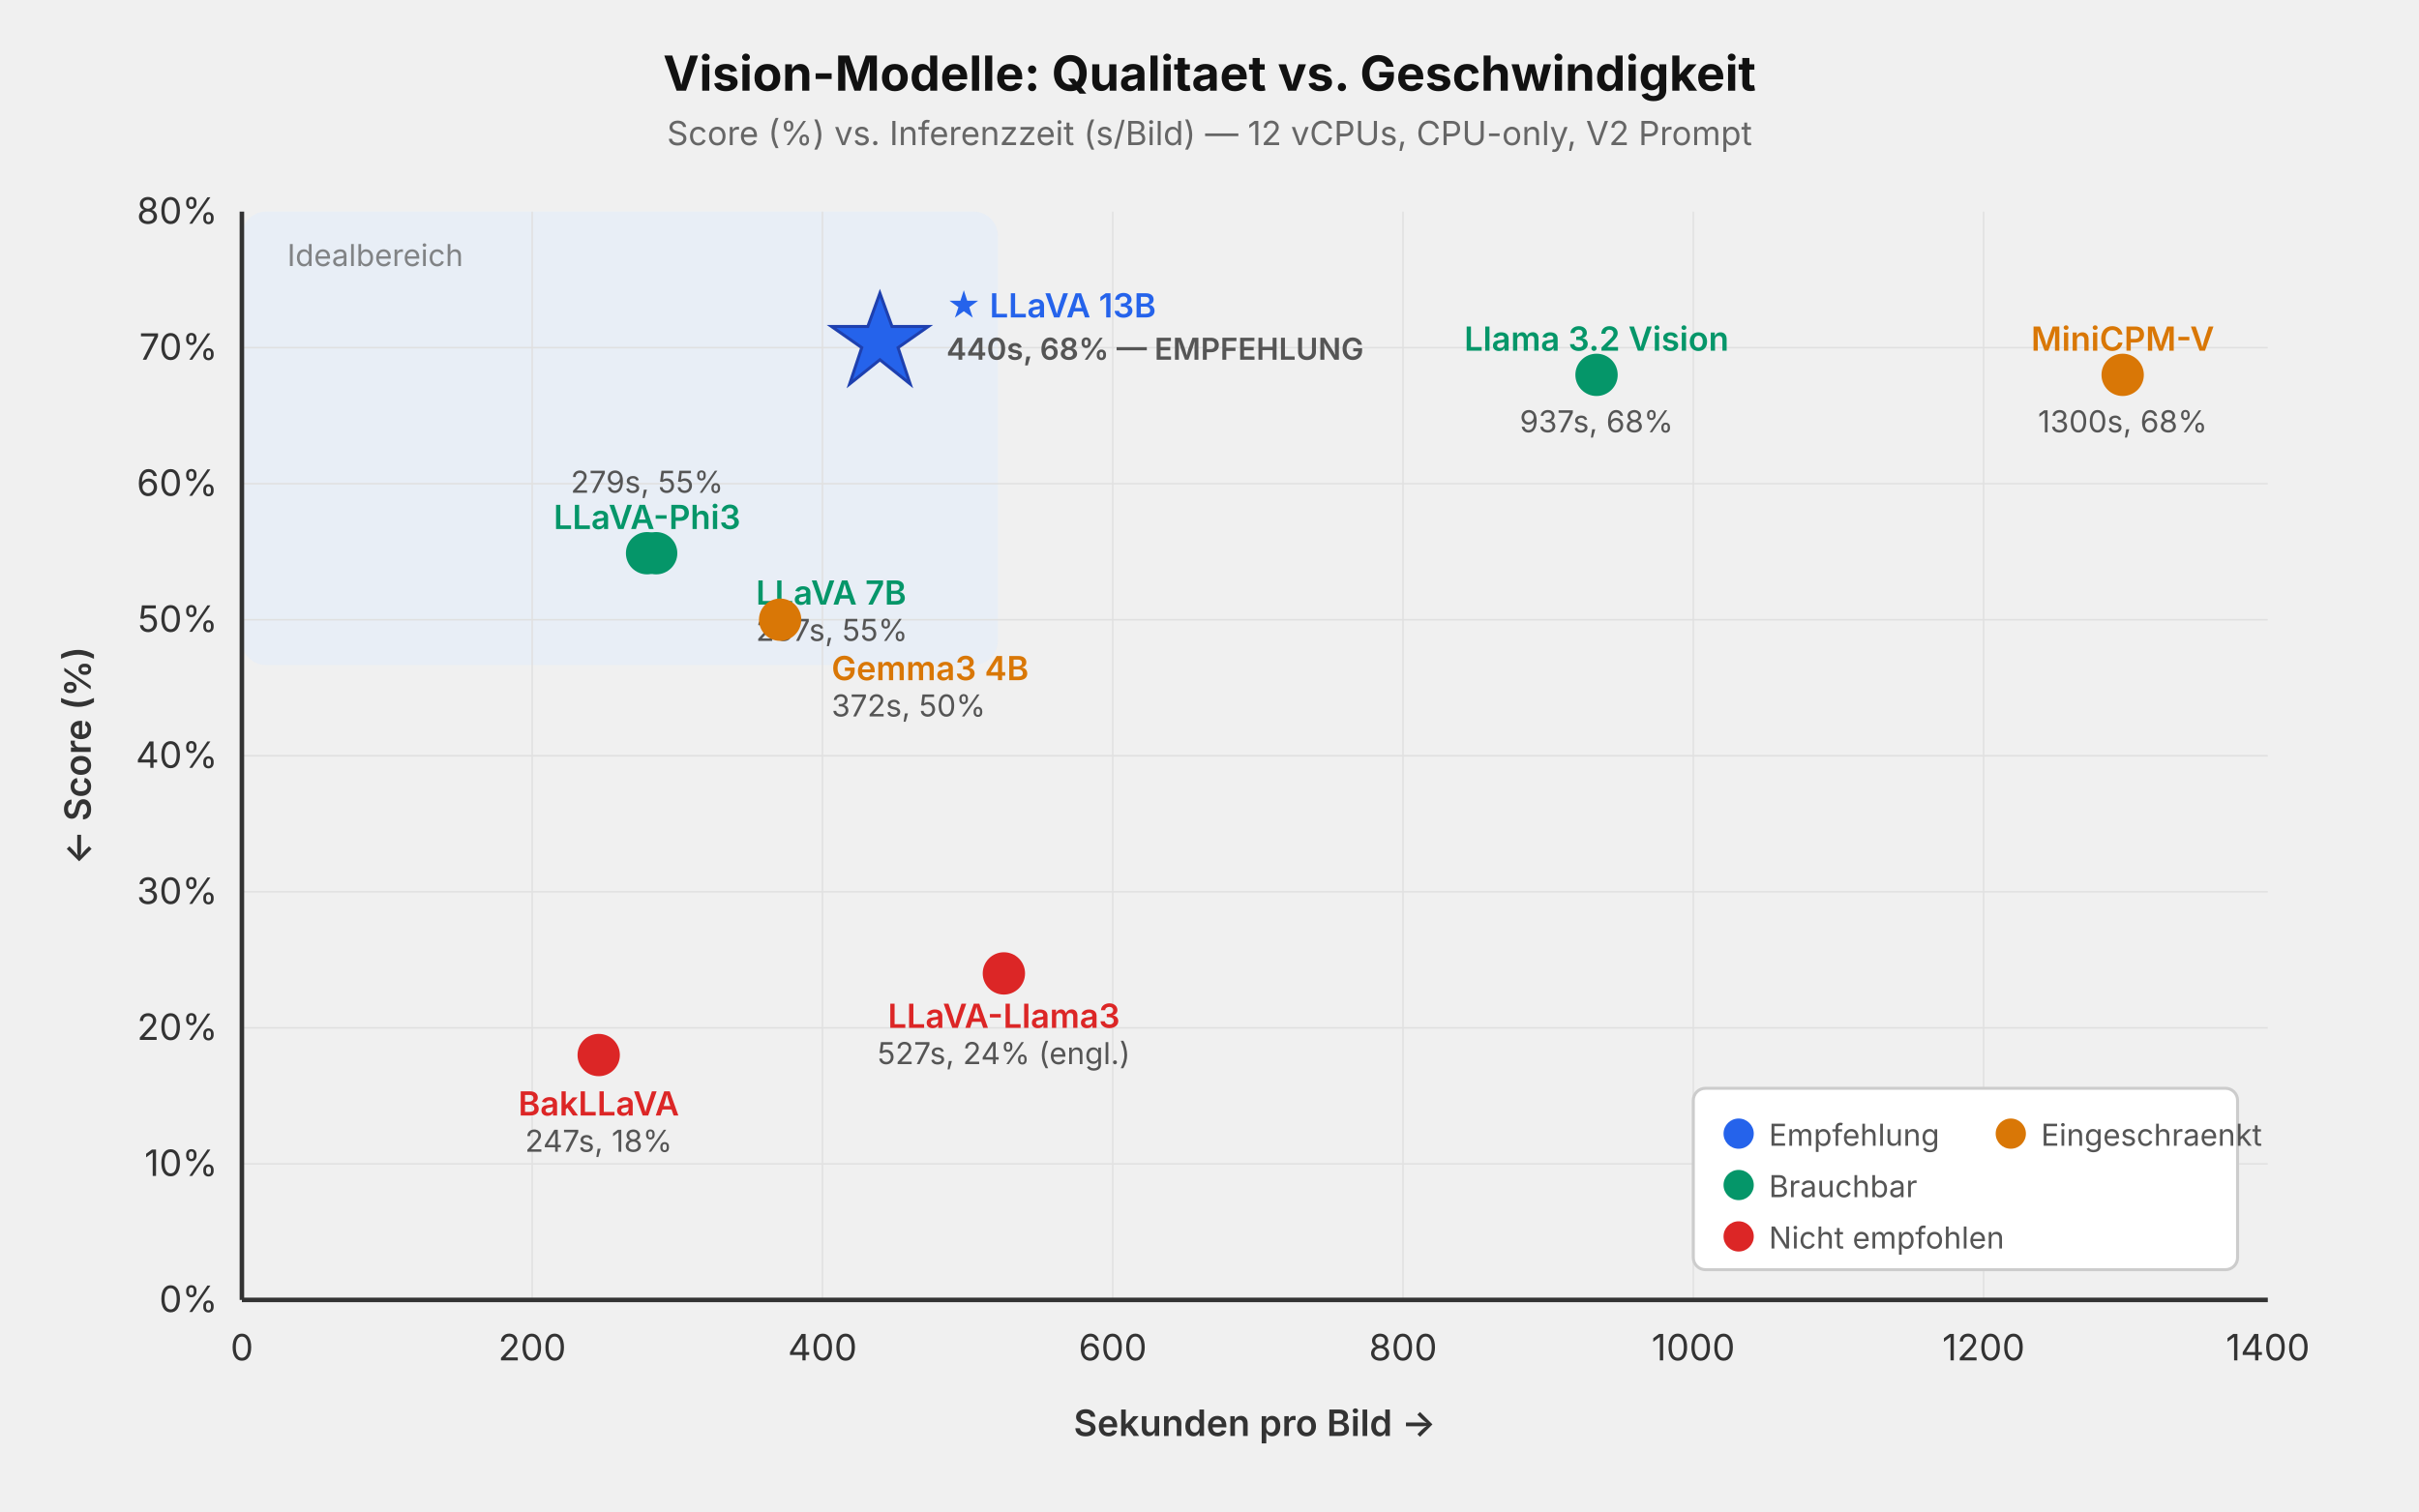
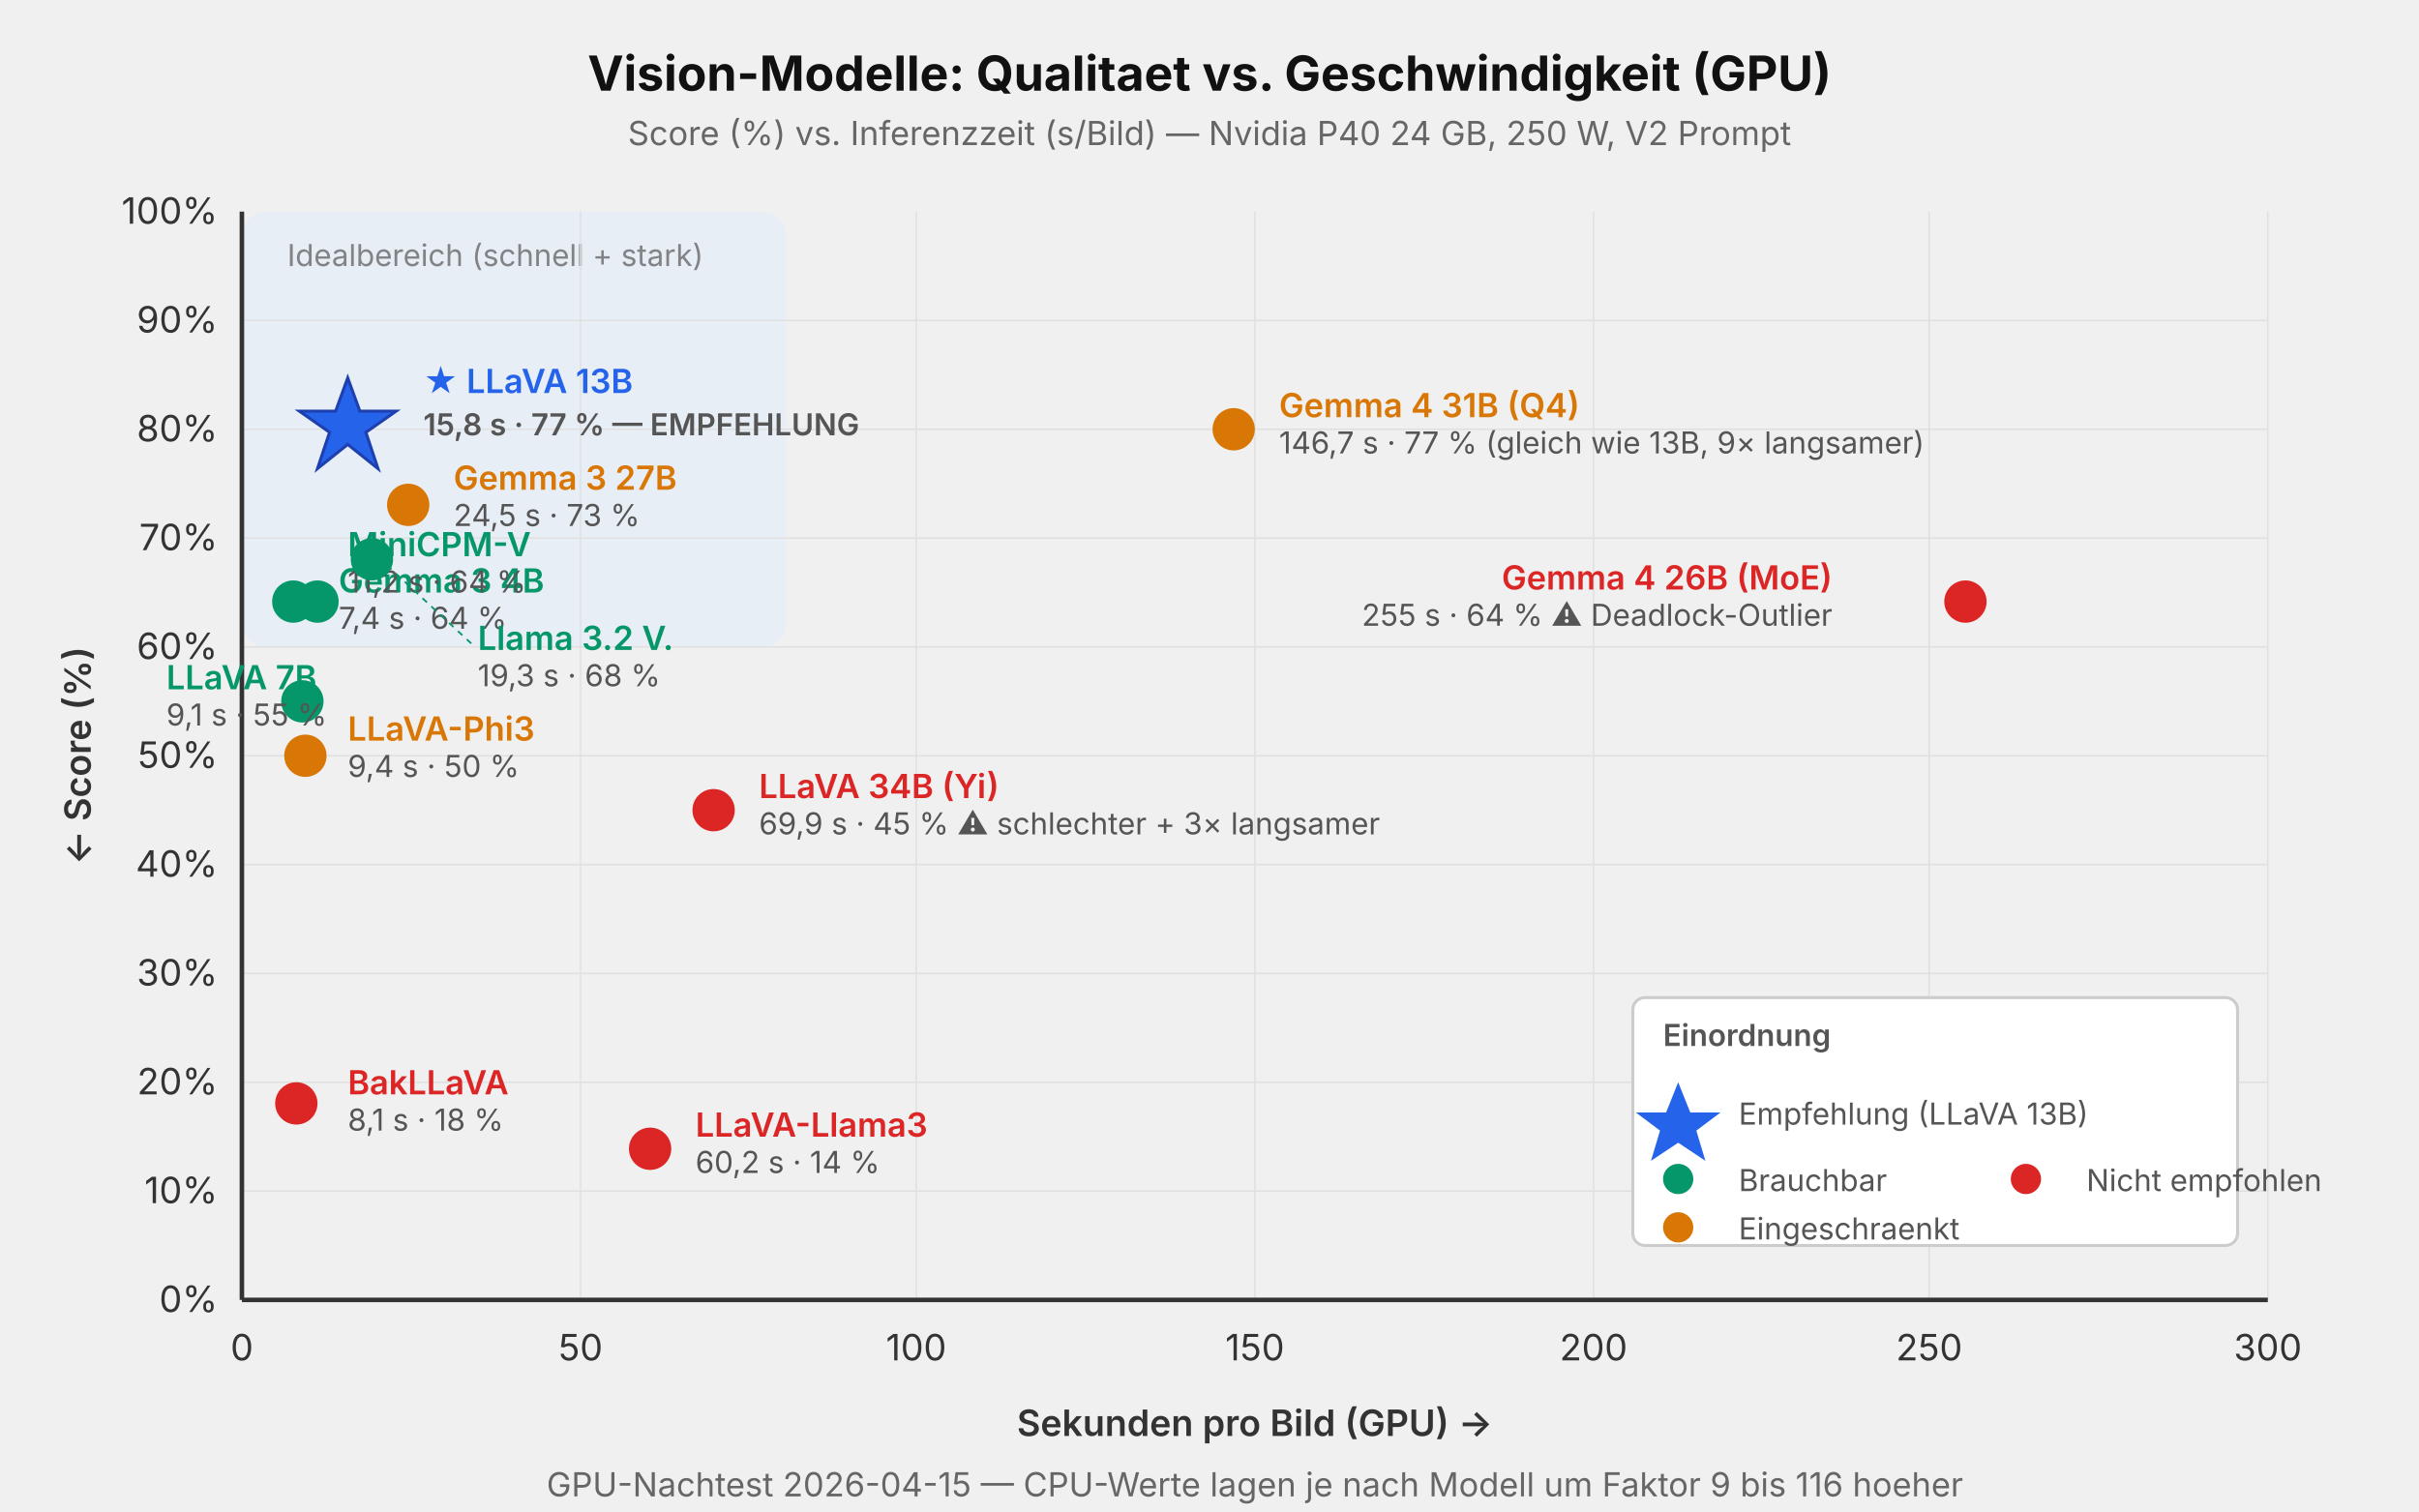
<svg xmlns="http://www.w3.org/2000/svg" viewBox="0 0 800 500" font-family="system-ui, -apple-system, sans-serif">
  <defs>
    <style>
      .axis { stroke: #333; stroke-width: 1.5; }
      .grid { stroke: #e0e0e0; stroke-width: 0.5; }
      .label { font-size: 12px; fill: #333; }
      .title { font-size: 16px; fill: #111; font-weight: bold; }
      .subtitle { font-size: 11px; fill: #666; }
      .dot-best { fill: #2563eb; }
      .dot-good { fill: #059669; }
      .dot-mid { fill: #d97706; }
      .dot-bad { fill: #dc2626; }
      .annotation { font-size: 10px; fill: #555; }
      .model-label { font-size: 11px; font-weight: 600; }
      .zone-best { fill: #dbeafe; opacity: 0.4; }
      .zone-ok { fill: #fef3c7; opacity: 0.3; }
    </style>
  </defs>
-   <text x="400" y="30" text-anchor="middle" class="title">Vision-Modelle: Qualitaet vs. Geschwindigkeit</text>
-   <text x="400" y="48" text-anchor="middle" class="subtitle">Score (%) vs. Inferenzzeit (s/Bild) — 12 vCPUs, CPU-only, V2 Prompt</text>
-   <rect x="80" y="70" width="250" height="150" class="zone-best" rx="8" />
-   <text x="95" y="88" class="annotation" fill="#1e40af" opacity="0.7">Idealbereich</text>
-   <line x1="80" y1="115" x2="750" y2="115" class="grid" />
-   <line x1="80" y1="160" x2="750" y2="160" class="grid" />
-   <line x1="80" y1="205" x2="750" y2="205" class="grid" />
+   <text x="400" y="30" text-anchor="middle" class="title">Vision-Modelle: Qualitaet vs. Geschwindigkeit (GPU)</text>
+   <text x="400" y="48" text-anchor="middle" class="subtitle">Score (%) vs. Inferenzzeit (s/Bild) — Nvidia P40 24 GB, 250 W, V2 Prompt</text>
+   <rect x="80" y="70" width="180" height="144" class="zone-best" rx="8" />
+   <text x="95" y="88" class="annotation" fill="#1e40af" opacity="0.7">Idealbereich (schnell + stark)</text>
+   <line x1="80" y1="106" x2="750" y2="106" class="grid" />
+   <line x1="80" y1="142" x2="750" y2="142" class="grid" />
+   <line x1="80" y1="178" x2="750" y2="178" class="grid" />
+   <line x1="80" y1="214" x2="750" y2="214" class="grid" />
  <line x1="80" y1="250" x2="750" y2="250" class="grid" />
-   <line x1="80" y1="295" x2="750" y2="295" class="grid" />
-   <line x1="80" y1="340" x2="750" y2="340" class="grid" />
-   <line x1="80" y1="385" x2="750" y2="385" class="grid" />
-   <line x1="176" y1="70" x2="176" y2="430" class="grid" />
-   <line x1="272" y1="70" x2="272" y2="430" class="grid" />
-   <line x1="368" y1="70" x2="368" y2="430" class="grid" />
-   <line x1="464" y1="70" x2="464" y2="430" class="grid" />
-   <line x1="560" y1="70" x2="560" y2="430" class="grid" />
-   <line x1="656" y1="70" x2="656" y2="430" class="grid" />
+   <line x1="80" y1="286" x2="750" y2="286" class="grid" />
+   <line x1="80" y1="322" x2="750" y2="322" class="grid" />
+   <line x1="80" y1="358" x2="750" y2="358" class="grid" />
+   <line x1="80" y1="394" x2="750" y2="394" class="grid" />
+   <line x1="192" y1="70" x2="192" y2="430" class="grid" />
+   <line x1="303" y1="70" x2="303" y2="430" class="grid" />
+   <line x1="415" y1="70" x2="415" y2="430" class="grid" />
+   <line x1="527" y1="70" x2="527" y2="430" class="grid" />
+   <line x1="638" y1="70" x2="638" y2="430" class="grid" />
+   <line x1="750" y1="70" x2="750" y2="430" class="grid" />
  <line x1="80" y1="430" x2="750" y2="430" class="axis" />
  <line x1="80" y1="70" x2="80" y2="430" class="axis" />
  <text x="80" y="450" text-anchor="middle" class="label">0</text>
-   <text x="176" y="450" text-anchor="middle" class="label">200</text>
-   <text x="272" y="450" text-anchor="middle" class="label">400</text>
-   <text x="368" y="450" text-anchor="middle" class="label">600</text>
-   <text x="464" y="450" text-anchor="middle" class="label">800</text>
-   <text x="560" y="450" text-anchor="middle" class="label">1000</text>
-   <text x="656" y="450" text-anchor="middle" class="label">1200</text>
-   <text x="750" y="450" text-anchor="middle" class="label">1400</text>
-   <text x="415" y="475" text-anchor="middle" class="label" font-weight="600">Sekunden pro Bild →</text>
+   <text x="192" y="450" text-anchor="middle" class="label">50</text>
+   <text x="303" y="450" text-anchor="middle" class="label">100</text>
+   <text x="415" y="450" text-anchor="middle" class="label">150</text>
+   <text x="527" y="450" text-anchor="middle" class="label">200</text>
+   <text x="638" y="450" text-anchor="middle" class="label">250</text>
+   <text x="750" y="450" text-anchor="middle" class="label">300</text>
+   <text x="415" y="475" text-anchor="middle" class="label" font-weight="600">Sekunden pro Bild (GPU) →</text>
  <text x="72" y="434" text-anchor="end" class="label">0%</text>
-   <text x="72" y="389" text-anchor="end" class="label">10%</text>
-   <text x="72" y="344" text-anchor="end" class="label">20%</text>
-   <text x="72" y="299" text-anchor="end" class="label">30%</text>
-   <text x="72" y="254" text-anchor="end" class="label">40%</text>
-   <text x="72" y="209" text-anchor="end" class="label">50%</text>
-   <text x="72" y="164" text-anchor="end" class="label">60%</text>
-   <text x="72" y="119" text-anchor="end" class="label">70%</text>
-   <text x="72" y="74" text-anchor="end" class="label">80%</text>
+   <text x="72" y="398" text-anchor="end" class="label">10%</text>
+   <text x="72" y="362" text-anchor="end" class="label">20%</text>
+   <text x="72" y="326" text-anchor="end" class="label">30%</text>
+   <text x="72" y="290" text-anchor="end" class="label">40%</text>
+   <text x="72" y="254" text-anchor="end" class="label">50%</text>
+   <text x="72" y="218" text-anchor="end" class="label">60%</text>
+   <text x="72" y="182" text-anchor="end" class="label">70%</text>
+   <text x="72" y="146" text-anchor="end" class="label">80%</text>
+   <text x="72" y="110" text-anchor="end" class="label">90%</text>
+   <text x="72" y="74" text-anchor="end" class="label">100%</text>
  <text x="30" y="250" text-anchor="middle" class="label" font-weight="600" transform="rotate(-90 30 250)">← Score (%)</text>
-   <circle cx="198" cy="349" r="7" class="dot-bad" />
-   <text x="198" y="369" text-anchor="middle" class="model-label" fill="#dc2626">BakLLaVA</text>
-   <text x="198" y="381" text-anchor="middle" class="annotation">247s, 18%</text>
-   <circle cx="214" cy="183" r="7" class="dot-good" />
-   <text x="214" y="175" text-anchor="middle" class="model-label" fill="#059669">LLaVA-Phi3</text>
-   <text x="214" y="163" text-anchor="middle" class="annotation">279s, 55%</text>
-   <circle cx="217" cy="183" r="7" class="dot-good" />
-   <text x="250" y="200" text-anchor="start" class="model-label" fill="#059669">LLaVA 7B</text>
-   <text x="250" y="212" text-anchor="start" class="annotation">287s, 55%</text>
-   <circle cx="258" cy="205" r="7" class="dot-mid" />
-   <text x="275" y="225" text-anchor="start" class="model-label" fill="#d97706">Gemma3 4B</text>
-   <text x="275" y="237" text-anchor="start" class="annotation">372s, 50%</text>
-   <polygon points="291,97 295,108 307,108 297,115 301,127 291,119 281,127 285,115 275,108 287,108" fill="#2563eb" stroke="#1e40af" stroke-width="1" />
-   <text x="313" y="105" text-anchor="start" class="model-label" fill="#2563eb" font-size="13px">★ LLaVA 13B</text>
-   <text x="313" y="119" text-anchor="start" class="annotation" fill="#2563eb" font-weight="600">440s, 68% — EMPFEHLUNG</text>
-   <circle cx="332" cy="322" r="7" class="dot-bad" />
-   <text x="332" y="340" text-anchor="middle" class="model-label" fill="#dc2626">LLaVA-Llama3</text>
-   <text x="332" y="352" text-anchor="middle" class="annotation">527s, 24% (engl.)</text>
-   <circle cx="528" cy="124" r="7" class="dot-good" />
-   <text x="528" y="116" text-anchor="middle" class="model-label" fill="#059669">Llama 3.2 Vision</text>
-   <text x="528" y="143" text-anchor="middle" class="annotation">937s, 68%</text>
-   <circle cx="702" cy="124" r="7" class="dot-mid" />
-   <text x="702" y="116" text-anchor="middle" class="model-label" fill="#d97706">MiniCPM-V</text>
-   <text x="702" y="143" text-anchor="middle" class="annotation">1300s, 68%</text>
-   <rect x="560" y="360" width="180" height="60" fill="white" stroke="#ccc" rx="4" />
-   <circle cx="575" cy="375" r="5" class="dot-best" />
-   <text x="585" y="379" class="annotation">Empfehlung</text>
-   <circle cx="575" cy="392" r="5" class="dot-good" />
-   <text x="585" y="396" class="annotation">Brauchbar</text>
-   <circle cx="575" cy="409" r="5" class="dot-bad" />
-   <text x="585" y="413" class="annotation">Nicht empfohlen</text>
-   <circle cx="665" cy="375" r="5" class="dot-mid" />
-   <text x="675" y="379" class="annotation">Eingeschraenkt</text>
+   <polygon points="115,125 119,136 131,136 121,143 125,155 115,147 105,155 109,143 99,136 111,136" fill="#2563eb" stroke="#1e40af" stroke-width="1" />
+   <text x="140" y="130" text-anchor="start" class="model-label" fill="#2563eb" font-size="13px">★ LLaVA 13B</text>
+   <text x="140" y="144" text-anchor="start" class="annotation" fill="#2563eb" font-weight="600">15,8 s · 77 % — EMPFEHLUNG</text>
+   <circle cx="135" cy="167" r="7" class="dot-mid" />
+   <text x="150" y="162" text-anchor="start" class="model-label" fill="#d97706">Gemma 3 27B</text>
+   <text x="150" y="174" text-anchor="start" class="annotation">24,5 s · 73 %</text>
+   <circle cx="101" cy="250" r="7" class="dot-mid" />
+   <text x="115" y="245" text-anchor="start" class="model-label" fill="#d97706">LLaVA-Phi3</text>
+   <text x="115" y="257" text-anchor="start" class="annotation">9,4 s · 50 %</text>
+   <circle cx="100" cy="232" r="7" class="dot-good" />
+   <text x="55" y="228" text-anchor="start" class="model-label" fill="#059669">LLaVA 7B</text>
+   <text x="55" y="240" text-anchor="start" class="annotation">9,1 s · 55 %</text>
+   <circle cx="97" cy="199" r="7" class="dot-good" />
+   <text x="112" y="196" text-anchor="start" class="model-label" fill="#059669">Gemma 3 4B</text>
+   <text x="112" y="208" text-anchor="start" class="annotation">7,4 s · 64 %</text>
+   <circle cx="105" cy="199" r="7" class="dot-good" />
+   <text x="115" y="184" text-anchor="start" class="model-label" fill="#059669">MiniCPM-V</text>
+   <text x="115" y="196" text-anchor="start" class="annotation" fill="#059669">11,2 s · 64 %</text>
+   <circle cx="123" cy="185" r="7" class="dot-good" />
+   <text x="158" y="215" text-anchor="start" class="model-label" fill="#059669">Llama 3.2 V.</text>
+   <text x="158" y="227" text-anchor="start" class="annotation">19,3 s · 68 %</text>
+   <line x1="128" y1="187" x2="156" y2="213" stroke="#059669" stroke-width="0.6" stroke-dasharray="2,2" />
+   <circle cx="236" cy="268" r="7" class="dot-bad" />
+   <text x="251" y="264" text-anchor="start" class="model-label" fill="#dc2626">LLaVA 34B (Yi)</text>
+   <text x="251" y="276" text-anchor="start" class="annotation">69,9 s · 45 %  ⚠ schlechter + 3× langsamer</text>
+   <circle cx="408" cy="142" r="7" class="dot-mid" />
+   <text x="423" y="138" text-anchor="start" class="model-label" fill="#d97706">Gemma 4 31B (Q4)</text>
+   <text x="423" y="150" text-anchor="start" class="annotation">146,7 s · 77 %  (gleich wie 13B, 9× langsamer)</text>
+   <circle cx="650" cy="199" r="7" class="dot-bad" />
+   <text x="606" y="195" text-anchor="end" class="model-label" fill="#dc2626">Gemma 4 26B (MoE)</text>
+   <text x="606" y="207" text-anchor="end" class="annotation">255 s · 64 %  ⚠ Deadlock-Outlier</text>
+   <circle cx="98" cy="365" r="7" class="dot-bad" />
+   <text x="115" y="362" text-anchor="start" class="model-label" fill="#dc2626">BakLLaVA</text>
+   <text x="115" y="374" text-anchor="start" class="annotation">8,1 s · 18 %</text>
+   <circle cx="215" cy="380" r="7" class="dot-bad" />
+   <text x="230" y="376" text-anchor="start" class="model-label" fill="#dc2626">LLaVA-Llama3</text>
+   <text x="230" y="388" text-anchor="start" class="annotation">60,2 s · 14 %</text>
+   <rect x="540" y="330" width="200" height="82" fill="white" stroke="#ccc" rx="4" />
+   <text x="550" y="346" class="annotation" font-weight="600">Einordnung</text>
+   <polygon points="555,358 559,368 569,368 561,374 564,384 555,378 546,384 549,374 541,368 551,368" fill="#2563eb" />
+   <text x="575" y="372" class="annotation">Empfehlung (LLaVA 13B)</text>
+   <circle cx="555" cy="390" r="5" class="dot-good" />
+   <text x="575" y="394" class="annotation">Brauchbar</text>
+   <circle cx="555" cy="406" r="5" class="dot-mid" />
+   <text x="575" y="410" class="annotation">Eingeschraenkt</text>
+   <circle cx="670" cy="390" r="5" class="dot-bad" />
+   <text x="690" y="394" class="annotation">Nicht empfohlen</text>
+   <text x="415" y="495" text-anchor="middle" class="subtitle">GPU-Nachtest 2026-04-15 — CPU-Werte lagen je nach Modell um Faktor 9 bis 116 hoeher</text>
</svg>
